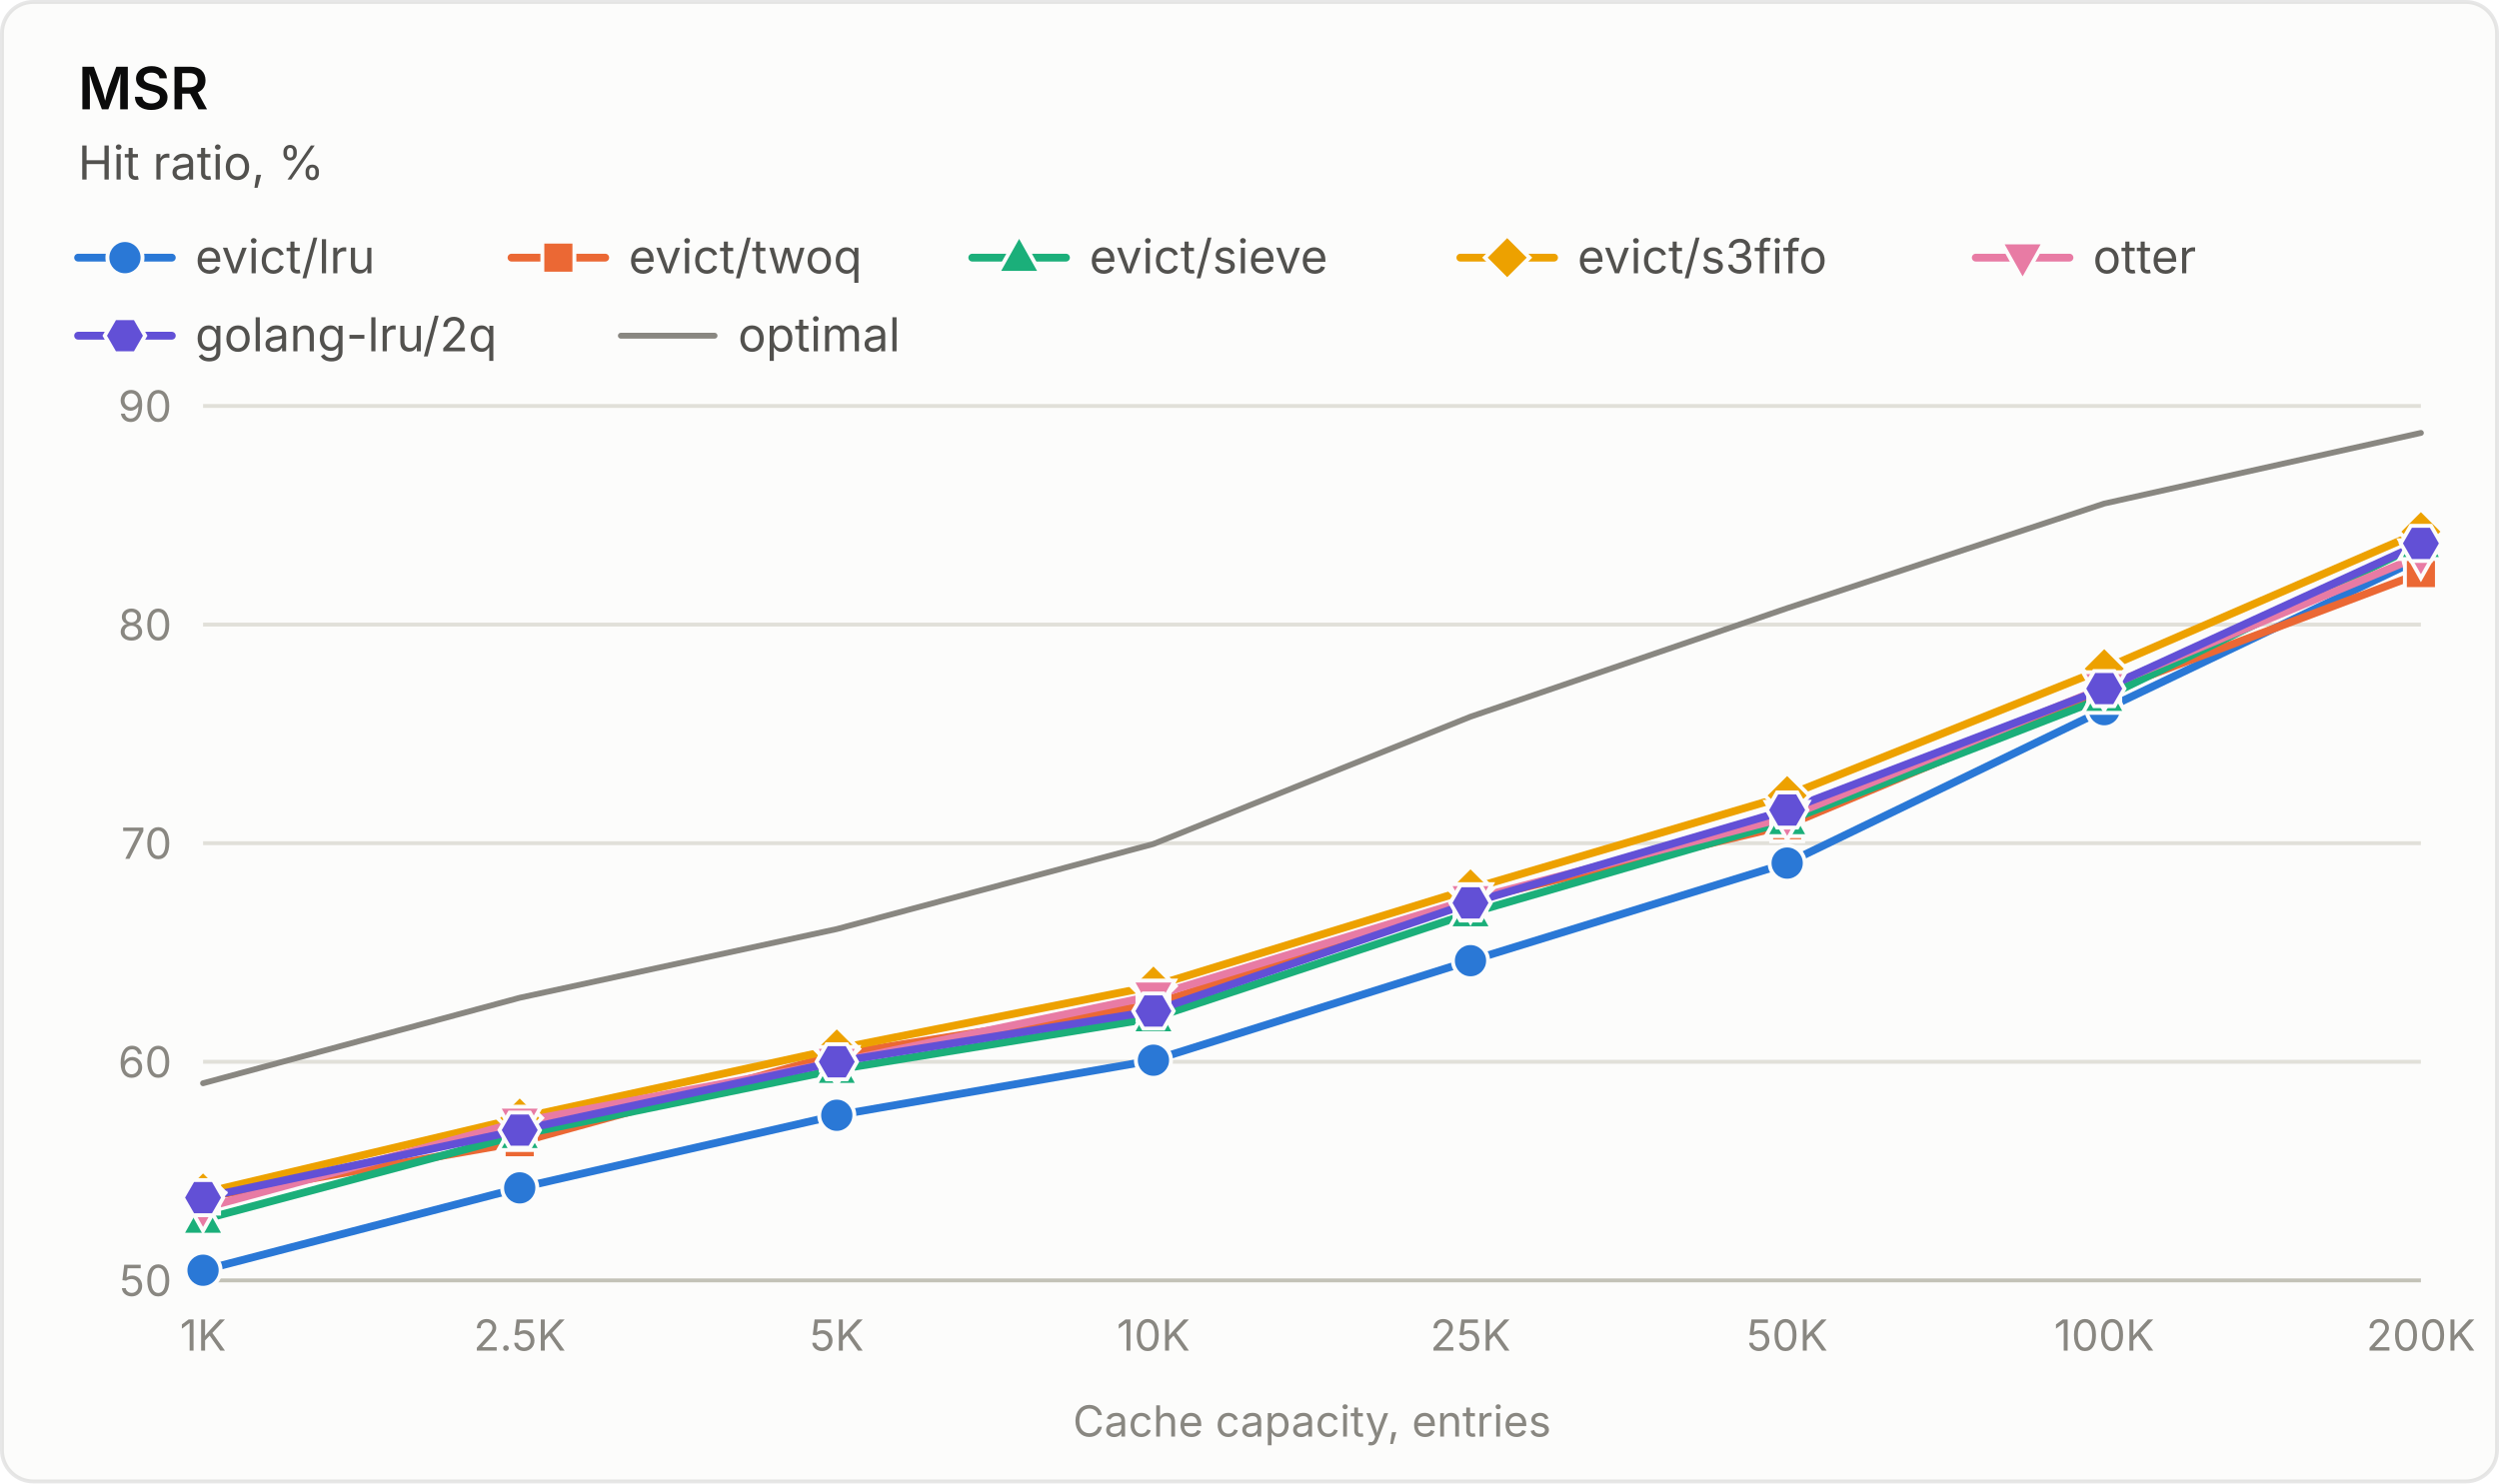
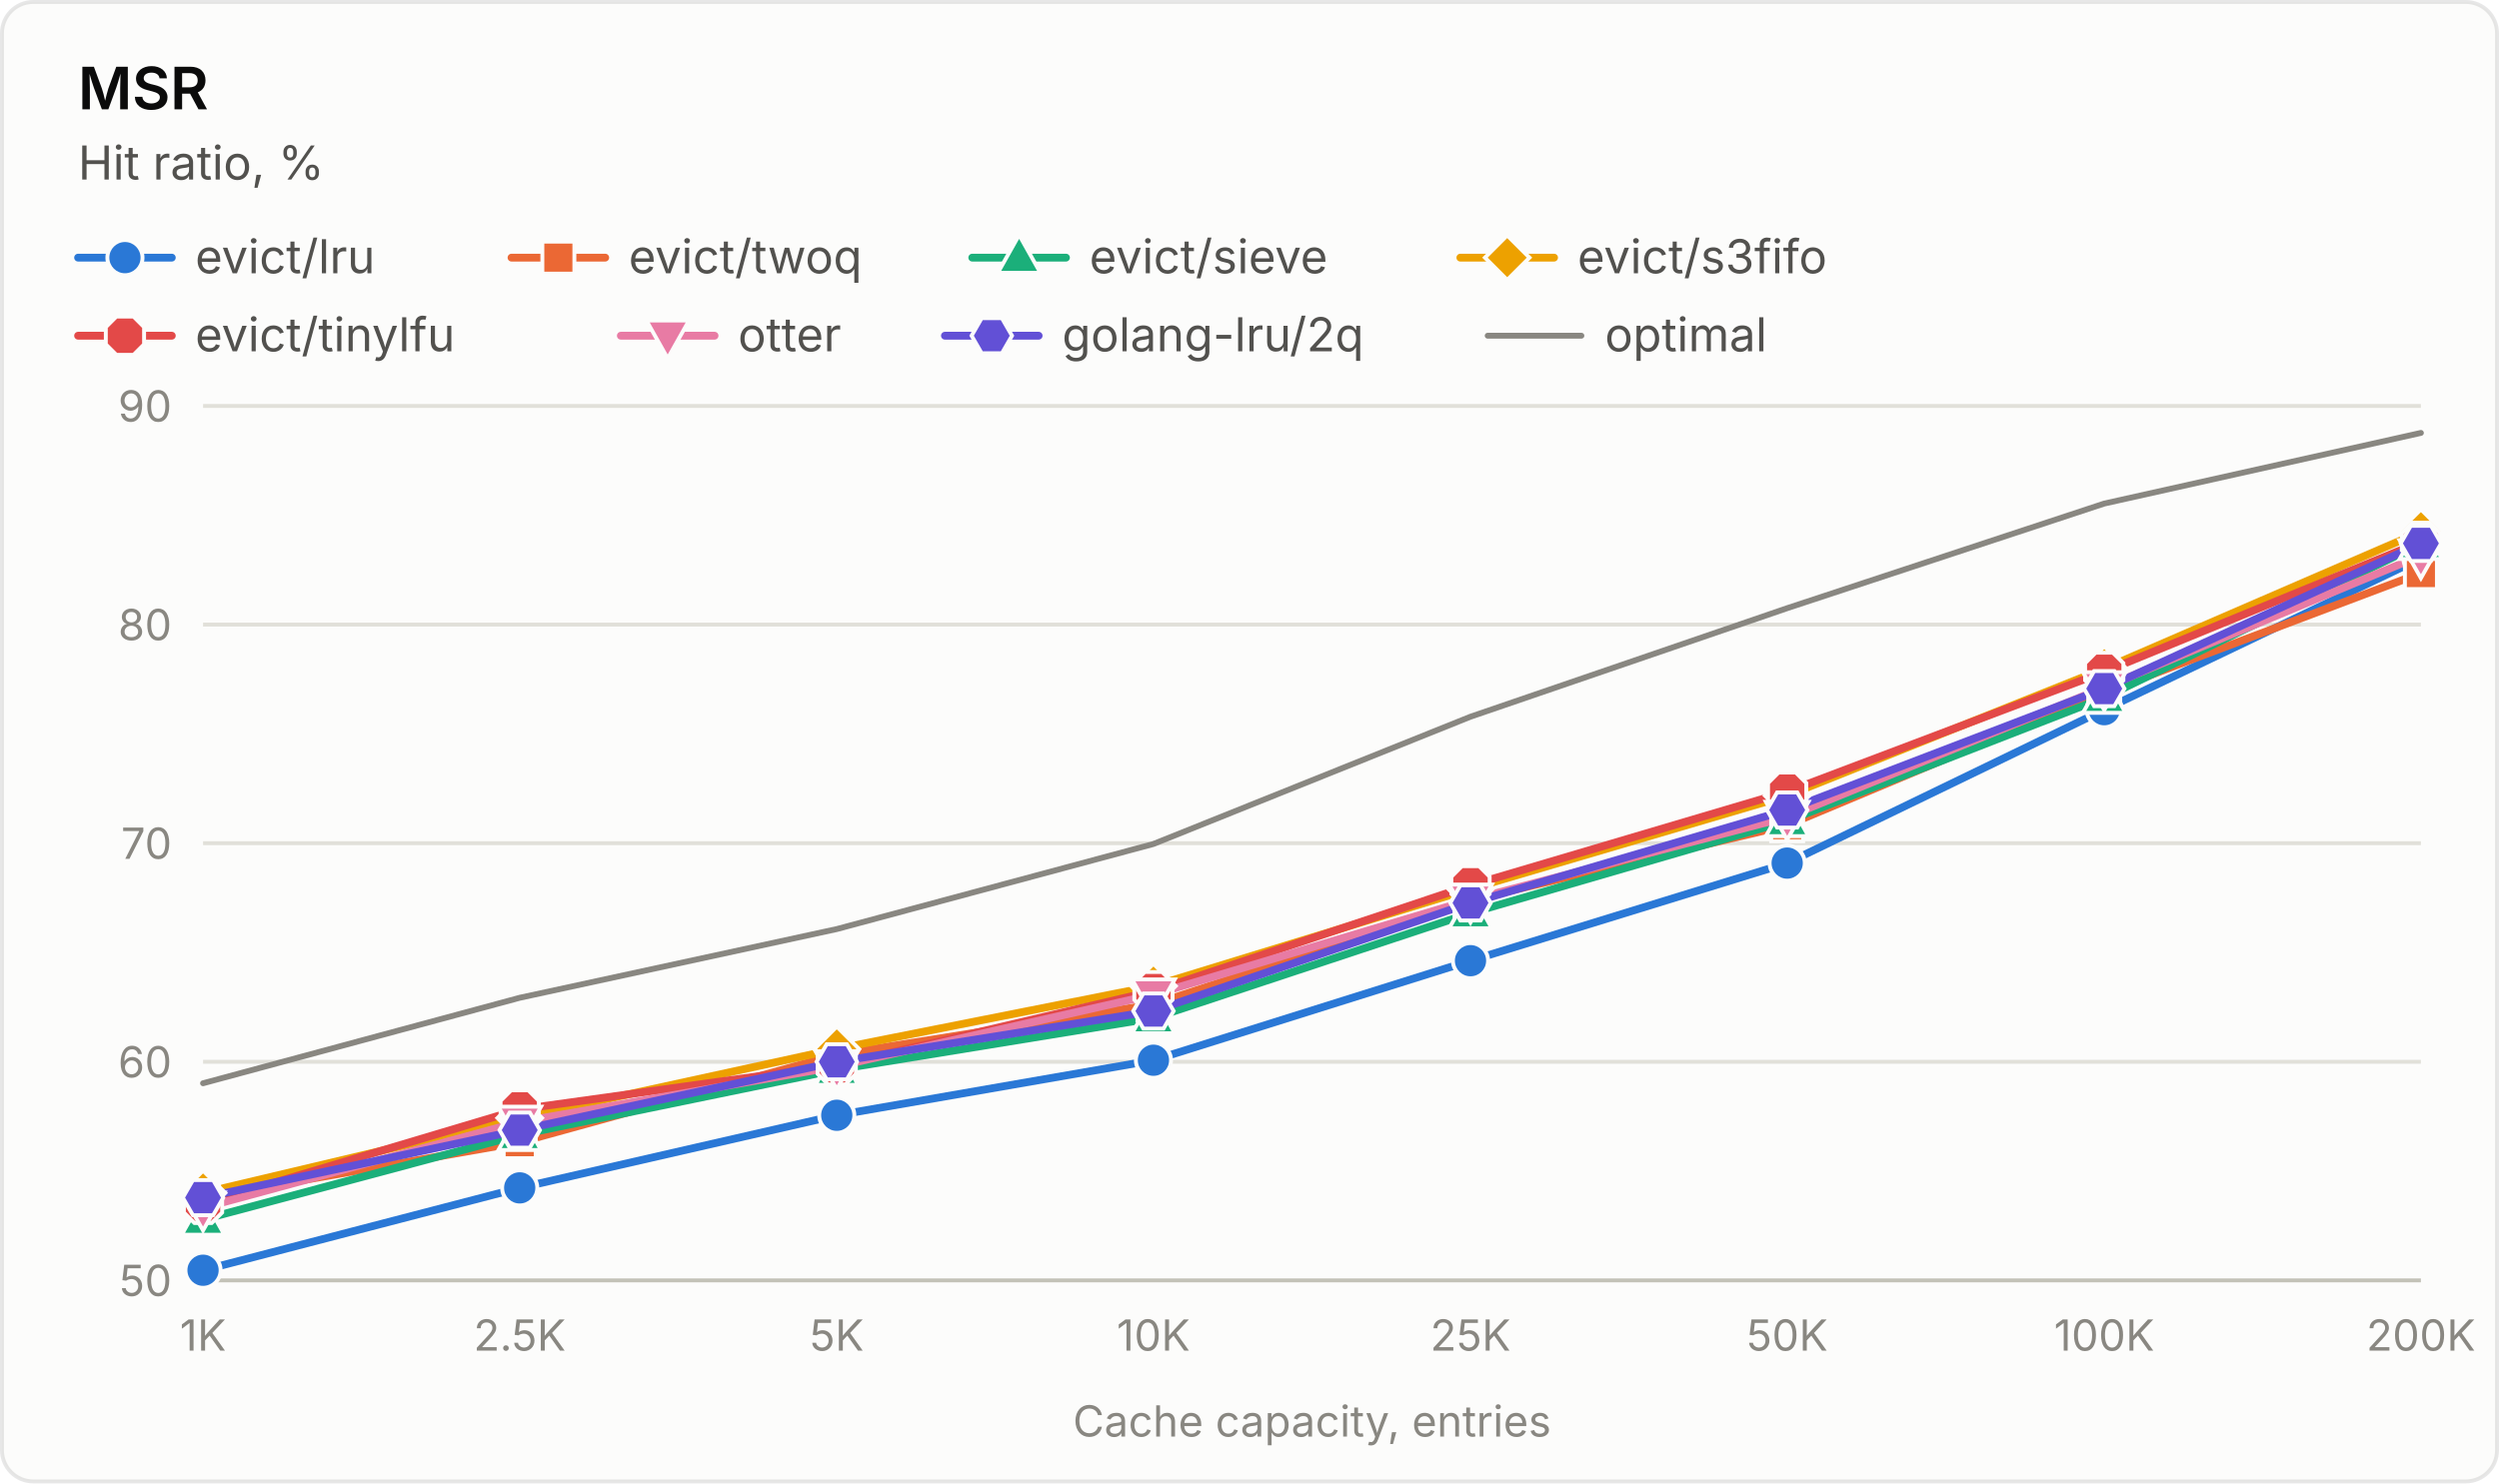
<svg xmlns="http://www.w3.org/2000/svg" viewBox="0 0 640 380" width="640" height="380" role="img" aria-labelledby="title desc">
  <style>
text { font-family: system-ui, -apple-system, "Segoe UI", sans-serif; }
.title { font-size: 15px; font-weight: 600; }
.unit, .legend { font-size: 12px; }
.tick { font-size: 11px; font-variant-numeric: tabular-nums; }
.grid, .axis { stroke-width: 1; }
.line { fill: none; stroke-width: 2; stroke-linejoin: round; stroke-linecap: round; }
.ref { fill: none; stroke-width: 1.5; stroke-linejoin: round; stroke-linecap: round; }
.mark { stroke-width: 2; paint-order: stroke; }
.surface { fill: #fcfcfb; stroke: rgba(11,11,11,0.10); }
.title { fill: #0b0b0b; }
.unit, .legend { fill: #52514e; }
.tick { fill: #898781; }
.grid { stroke: #e1e0d9; }
.axis { stroke: #c3c2b7; }
.ref { stroke: #898781; }
.mark { stroke: #fcfcfb; }
.s0 { stroke: #2a78d6; } .m0 { fill: #2a78d6; }
.s1 { stroke: #eb6834; } .m1 { fill: #eb6834; }
.s2 { stroke: #1baf7a; } .m2 { fill: #1baf7a; }
.s3 { stroke: #eda100; } .m3 { fill: #eda100; }
+ .s7 { stroke: #e34948; } .m7 { fill: #e34948; }
.s4 { stroke: #e87ba4; } .m4 { fill: #e87ba4; }
.s6 { stroke: #6250d6; } .m6 { fill: #6250d6; }
@media (prefers-color-scheme: dark) {
  .surface { fill: #1a1a19; stroke: rgba(255,255,255,0.10); }
  .title { fill: #f0efec; }
  .unit, .legend { fill: #c3c2b7; }
  .tick { fill: #898781; }
  .grid { stroke: #2c2c2a; }
  .axis { stroke: #383835; }
  .ref { stroke: #898781; }
  .mark { stroke: #1a1a19; }
  .s0 { stroke: #3987e5; } .m0 { fill: #3987e5; }
  .s1 { stroke: #d95926; } .m1 { fill: #d95926; }
  .s2 { stroke: #199e70; } .m2 { fill: #199e70; }
  .s3 { stroke: #c98500; } .m3 { fill: #c98500; }
+   .s7 { stroke: #e66767; } .m7 { fill: #e66767; }
  .s4 { stroke: #d55181; } .m4 { fill: #d55181; }
  .s6 { stroke: #9085e9; } .m6 { fill: #9085e9; }
}
</style>
  <rect class="surface" x="0.5" y="0.5" width="639" height="379" rx="8" />
  <text class="title" x="20" y="28">MSR</text>
  <text class="unit" x="20" y="46">Hit ratio, %</text>
  <path class="line s0" d="M20,66 h24" />
  <circle class="mark m0" cx="32" cy="66" r="4" />
  <text class="legend" x="50" y="70">evict/lru</text>
  <path class="line s1" d="M131,66 h24" />
  <path class="mark m1" d="M139.4,62.4L146.6,62.4L146.6,69.6L139.4,69.6Z" />
  <text class="legend" x="161" y="70">evict/twoq</text>
  <path class="line s2" d="M249,66 h24" />
  <path class="mark m2" d="M261,61.2L265.6,69.4L256.4,69.4Z" />
  <text class="legend" x="279" y="70">evict/sieve</text>
  <path class="line s3" d="M374,66 h24" />
  <path class="mark m3" d="M386,61L391,66L386,71L381,66Z" />
  <text class="legend" x="404" y="70">evict/s3fifo</text>
-   <path class="line s4" d="M506,66 h24" />
-   <path class="mark m4" d="M518,70.8L522.6,62.6L513.4,62.6Z" />
-   <text class="legend" x="536" y="70">otter</text>
-   <path class="line s6" d="M20,86 h24" />
-   <path class="mark m6" d="M29.7,82L34.3,82L36.6,86L34.3,90L29.7,90L27.4,86Z" />
-   <text class="legend" x="50" y="90">golang-lru/2q</text>
-   <path class="ref" d="M159,86 h24" />
-   <text class="legend" x="189" y="90">optimal</text>
+   <path class="line s7" d="M20,86 h24" />
+   <path class="mark m7" d="M30,81.6L34,81.6L36.4,84L36.4,88L34,90.4L30,90.4L27.6,88L27.6,84Z" />
+   <text class="legend" x="50" y="90">evict/tinylfu</text>
+   <path class="line s4" d="M159,86 h24" />
+   <path class="mark m4" d="M171,90.8L175.6,82.6L166.4,82.6Z" />
+   <text class="legend" x="189" y="90">otter</text>
+   <path class="line s6" d="M242,86 h24" />
+   <path class="mark m6" d="M251.7,82L256.3,82L258.6,86L256.3,90L251.7,90L249.4,86Z" />
+   <text class="legend" x="272" y="90">golang-lru/2q</text>
+   <path class="ref" d="M381,86 h24" />
+   <text class="legend" x="411" y="90">optimal</text>
  <path class="axis" d="M52,328 h568" />
  <text class="tick" x="44" y="332" text-anchor="end">50</text>
  <path class="grid" d="M52,272 h568" />
  <text class="tick" x="44" y="276" text-anchor="end">60</text>
  <path class="grid" d="M52,216 h568" />
  <text class="tick" x="44" y="220" text-anchor="end">70</text>
  <path class="grid" d="M52,160 h568" />
  <text class="tick" x="44" y="164" text-anchor="end">80</text>
  <path class="grid" d="M52,104 h568" />
  <text class="tick" x="44" y="108" text-anchor="end">90</text>
  <text class="tick" x="52" y="346" text-anchor="middle">1K</text>
  <text class="tick" x="133.1" y="346" text-anchor="middle">2.5K</text>
  <text class="tick" x="214.3" y="346" text-anchor="middle">5K</text>
  <text class="tick" x="295.4" y="346" text-anchor="middle">10K</text>
  <text class="tick" x="376.6" y="346" text-anchor="middle">25K</text>
  <text class="tick" x="457.7" y="346" text-anchor="middle">50K</text>
  <text class="tick" x="538.9" y="346" text-anchor="middle">100K</text>
  <text class="tick" x="620" y="346" text-anchor="middle">200K</text>
  <text class="tick" x="336" y="368" text-anchor="middle">Cache capacity, entries</text>
  <path class="line s0" d="M52,325.4L133.1,304.3L214.3,285.7L295.4,271.6L376.6,246.1L457.7,221.1L538.9,181.8L620,143" />
  <path class="line s1" d="M52,306.8L133.1,292.6L214.3,270.2L295.4,257.3L376.6,230.6L457.7,211.4L538.9,177.4L620,146.8" />
  <path class="line s2" d="M52,312.4L133.1,290.7L214.3,274L295.4,260.8L376.6,233.9L457.7,210.3L538.9,178.7L620,139.3" />
  <path class="line s3" d="M52,305.6L133.1,286.4L214.3,268.7L295.4,252.6L376.6,227.7L457.7,203.8L538.9,171.3L620,136.2" />
-   <path class="line s4" d="M52,309.5L133.1,287.4L214.3,272.1L295.4,255.1L376.6,230.4L457.7,209.3L538.9,176.1L620,142.3" />
+   <path class="line s7" d="M52,308.4L133.1,284.2L214.3,272.9L295.4,253.9L376.6,226.8L457.7,202.8L538.9,172.1L620,138.8" />
+   <path class="line s4" d="M52,309.4L133.1,287.4L214.3,273.2L295.4,254.8L376.6,230.5L457.7,209.3L538.9,176.1L620,142.3" />
  <path class="line s6" d="M52,306.8L133.1,289.5L214.3,272L295.4,259L376.6,231.3L457.7,207.5L538.9,176.4L620,139.2" />
  <path class="ref" d="M52,277.5L133.1,255.6L214.3,238L295.4,216.2L376.6,183.6L457.7,155.8L538.9,129L620,110.9" />
  <g>
    <circle class="mark m0" cx="52" cy="325.4" r="4" />
  </g>
  <g>
    <circle class="mark m0" cx="133.1" cy="304.3" r="4" />
  </g>
  <g>
    <circle class="mark m0" cx="214.3" cy="285.7" r="4" />
  </g>
  <g>
    <circle class="mark m0" cx="295.4" cy="271.6" r="4" />
  </g>
  <g>
    <circle class="mark m0" cx="376.6" cy="246.1" r="4" />
  </g>
  <g>
    <circle class="mark m0" cx="457.7" cy="221.1" r="4" />
  </g>
  <g>
    <circle class="mark m0" cx="538.9" cy="181.8" r="4" />
  </g>
  <g>
    <circle class="mark m0" cx="620" cy="143" r="4" />
  </g>
  <g>
    <path class="mark m1" d="M48.4,303.2L55.6,303.2L55.6,310.4L48.4,310.4Z" />
  </g>
  <g>
    <path class="mark m1" d="M129.5,289L136.7,289L136.7,296.2L129.5,296.2Z" />
  </g>
  <g>
    <path class="mark m1" d="M210.7,266.6L217.9,266.6L217.9,273.8L210.7,273.8Z" />
  </g>
  <g>
    <path class="mark m1" d="M291.8,253.7L299,253.7L299,260.9L291.8,260.9Z" />
  </g>
  <g>
    <path class="mark m1" d="M373,227L380.2,227L380.2,234.2L373,234.2Z" />
  </g>
  <g>
    <path class="mark m1" d="M454.1,207.8L461.3,207.8L461.3,215L454.1,215Z" />
  </g>
  <g>
    <path class="mark m1" d="M535.3,173.8L542.5,173.8L542.5,181L535.3,181Z" />
  </g>
  <g>
    <path class="mark m1" d="M616.4,143.2L623.6,143.2L623.6,150.4L616.4,150.4Z" />
  </g>
  <g>
    <path class="mark m2" d="M52,307.6L56.6,315.8L47.4,315.8Z" />
  </g>
  <g>
    <path class="mark m2" d="M133.1,285.9L137.7,294.1L128.5,294.1Z" />
  </g>
  <g>
    <path class="mark m2" d="M214.3,269.2L218.9,277.4L209.7,277.4Z" />
  </g>
  <g>
    <path class="mark m2" d="M295.4,256L300,264.2L290.8,264.2Z" />
  </g>
  <g>
    <path class="mark m2" d="M376.6,229.1L381.2,237.3L372,237.3Z" />
  </g>
  <g>
    <path class="mark m2" d="M457.7,205.5L462.3,213.7L453.1,213.7Z" />
  </g>
  <g>
    <path class="mark m2" d="M538.9,173.9L543.5,182.1L534.3,182.1Z" />
  </g>
  <g>
    <path class="mark m2" d="M620,134.5L624.6,142.7L615.4,142.7Z" />
  </g>
  <g>
    <path class="mark m3" d="M52,300.6L57,305.6L52,310.6L47,305.6Z" />
  </g>
  <g>
    <path class="mark m3" d="M133.1,281.4L138.1,286.4L133.1,291.4L128.1,286.4Z" />
  </g>
  <g>
    <path class="mark m3" d="M214.3,263.7L219.3,268.7L214.3,273.7L209.3,268.7Z" />
  </g>
  <g>
    <path class="mark m3" d="M295.4,247.6L300.4,252.6L295.4,257.6L290.4,252.6Z" />
  </g>
  <g>
    <path class="mark m3" d="M376.6,222.7L381.6,227.7L376.6,232.7L371.6,227.7Z" />
  </g>
  <g>
    <path class="mark m3" d="M457.7,198.8L462.7,203.8L457.7,208.8L452.7,203.8Z" />
  </g>
  <g>
    <path class="mark m3" d="M538.9,166.3L543.9,171.3L538.9,176.3L533.9,171.3Z" />
  </g>
  <g>
    <path class="mark m3" d="M620,131.2L625,136.2L620,141.2L615,136.2Z" />
  </g>
  <g>
-     <path class="mark m4" d="M52,314.3L56.6,306.1L47.4,306.1Z" />
+     <path class="mark m7" d="M50,304L54,304L56.4,306.4L56.4,310.4L54,312.8L50,312.8L47.6,310.4L47.6,306.4Z" />
+   </g>
+   <g>
+     <path class="mark m7" d="M131.1,279.8L135.1,279.8L137.5,282.2L137.5,286.2L135.1,288.6L131.1,288.6L128.7,286.2L128.7,282.2Z" />
+   </g>
+   <g>
+     <path class="mark m7" d="M212.3,268.5L216.3,268.5L218.7,270.9L218.7,274.9L216.3,277.3L212.3,277.3L209.9,274.9L209.9,270.9Z" />
+   </g>
+   <g>
+     <path class="mark m7" d="M293.4,249.5L297.4,249.5L299.8,251.9L299.8,255.9L297.4,258.3L293.4,258.3L291,255.9L291,251.9Z" />
+   </g>
+   <g>
+     <path class="mark m7" d="M374.6,222.4L378.6,222.4L381,224.8L381,228.8L378.6,231.2L374.6,231.2L372.2,228.8L372.2,224.8Z" />
+   </g>
+   <g>
+     <path class="mark m7" d="M455.7,198.4L459.7,198.4L462.1,200.8L462.1,204.8L459.7,207.2L455.7,207.2L453.3,204.8L453.3,200.8Z" />
+   </g>
+   <g>
+     <path class="mark m7" d="M536.9,167.7L540.9,167.7L543.3,170.1L543.3,174.1L540.9,176.5L536.9,176.5L534.5,174.1L534.5,170.1Z" />
+   </g>
+   <g>
+     <path class="mark m7" d="M618,134.4L622,134.4L624.4,136.8L624.4,140.8L622,143.2L618,143.2L615.6,140.8L615.6,136.8Z" />
+   </g>
+   <g>
+     <path class="mark m4" d="M52,314.2L56.6,306L47.4,306Z" />
  </g>
  <g>
    <path class="mark m4" d="M133.1,292.2L137.7,284L128.5,284Z" />
  </g>
  <g>
-     <path class="mark m4" d="M214.3,276.9L218.9,268.7L209.7,268.7Z" />
-   </g>
-   <g>
-     <path class="mark m4" d="M295.4,259.9L300,251.7L290.8,251.7Z" />
-   </g>
-   <g>
-     <path class="mark m4" d="M376.6,235.2L381.2,227L372,227Z" />
+     <path class="mark m4" d="M214.3,278L218.9,269.8L209.7,269.8Z" />
+   </g>
+   <g>
+     <path class="mark m4" d="M295.4,259.6L300,251.4L290.8,251.4Z" />
+   </g>
+   <g>
+     <path class="mark m4" d="M376.6,235.3L381.2,227.1L372,227.1Z" />
  </g>
  <g>
    <path class="mark m4" d="M457.7,214.1L462.3,205.9L453.1,205.9Z" />
  </g>
  <g>
    <path class="mark m4" d="M538.9,180.9L543.5,172.7L534.3,172.7Z" />
  </g>
  <g>
    <path class="mark m4" d="M620,147.1L624.6,138.9L615.4,138.9Z" />
  </g>
  <g>
    <path class="mark m6" d="M49.7,302.8L54.3,302.8L56.6,306.8L54.3,310.8L49.7,310.8L47.4,306.8Z" />
  </g>
  <g>
    <path class="mark m6" d="M130.8,285.5L135.4,285.5L137.7,289.5L135.4,293.5L130.8,293.5L128.5,289.5Z" />
  </g>
  <g>
    <path class="mark m6" d="M212,268L216.6,268L218.9,272L216.6,276L212,276L209.7,272Z" />
  </g>
  <g>
    <path class="mark m6" d="M293.1,255L297.7,255L300,259L297.7,263L293.1,263L290.8,259Z" />
  </g>
  <g>
    <path class="mark m6" d="M374.3,227.3L378.9,227.3L381.2,231.3L378.9,235.3L374.3,235.3L372,231.3Z" />
  </g>
  <g>
    <path class="mark m6" d="M455.4,203.5L460,203.5L462.3,207.5L460,211.5L455.4,211.5L453.1,207.5Z" />
  </g>
  <g>
    <path class="mark m6" d="M536.6,172.4L541.2,172.4L543.5,176.4L541.2,180.4L536.6,180.4L534.3,176.4Z" />
  </g>
  <g>
    <path class="mark m6" d="M617.7,135.2L622.3,135.2L624.6,139.2L622.3,143.2L617.7,143.2L615.4,139.2Z" />
  </g>
</svg>
